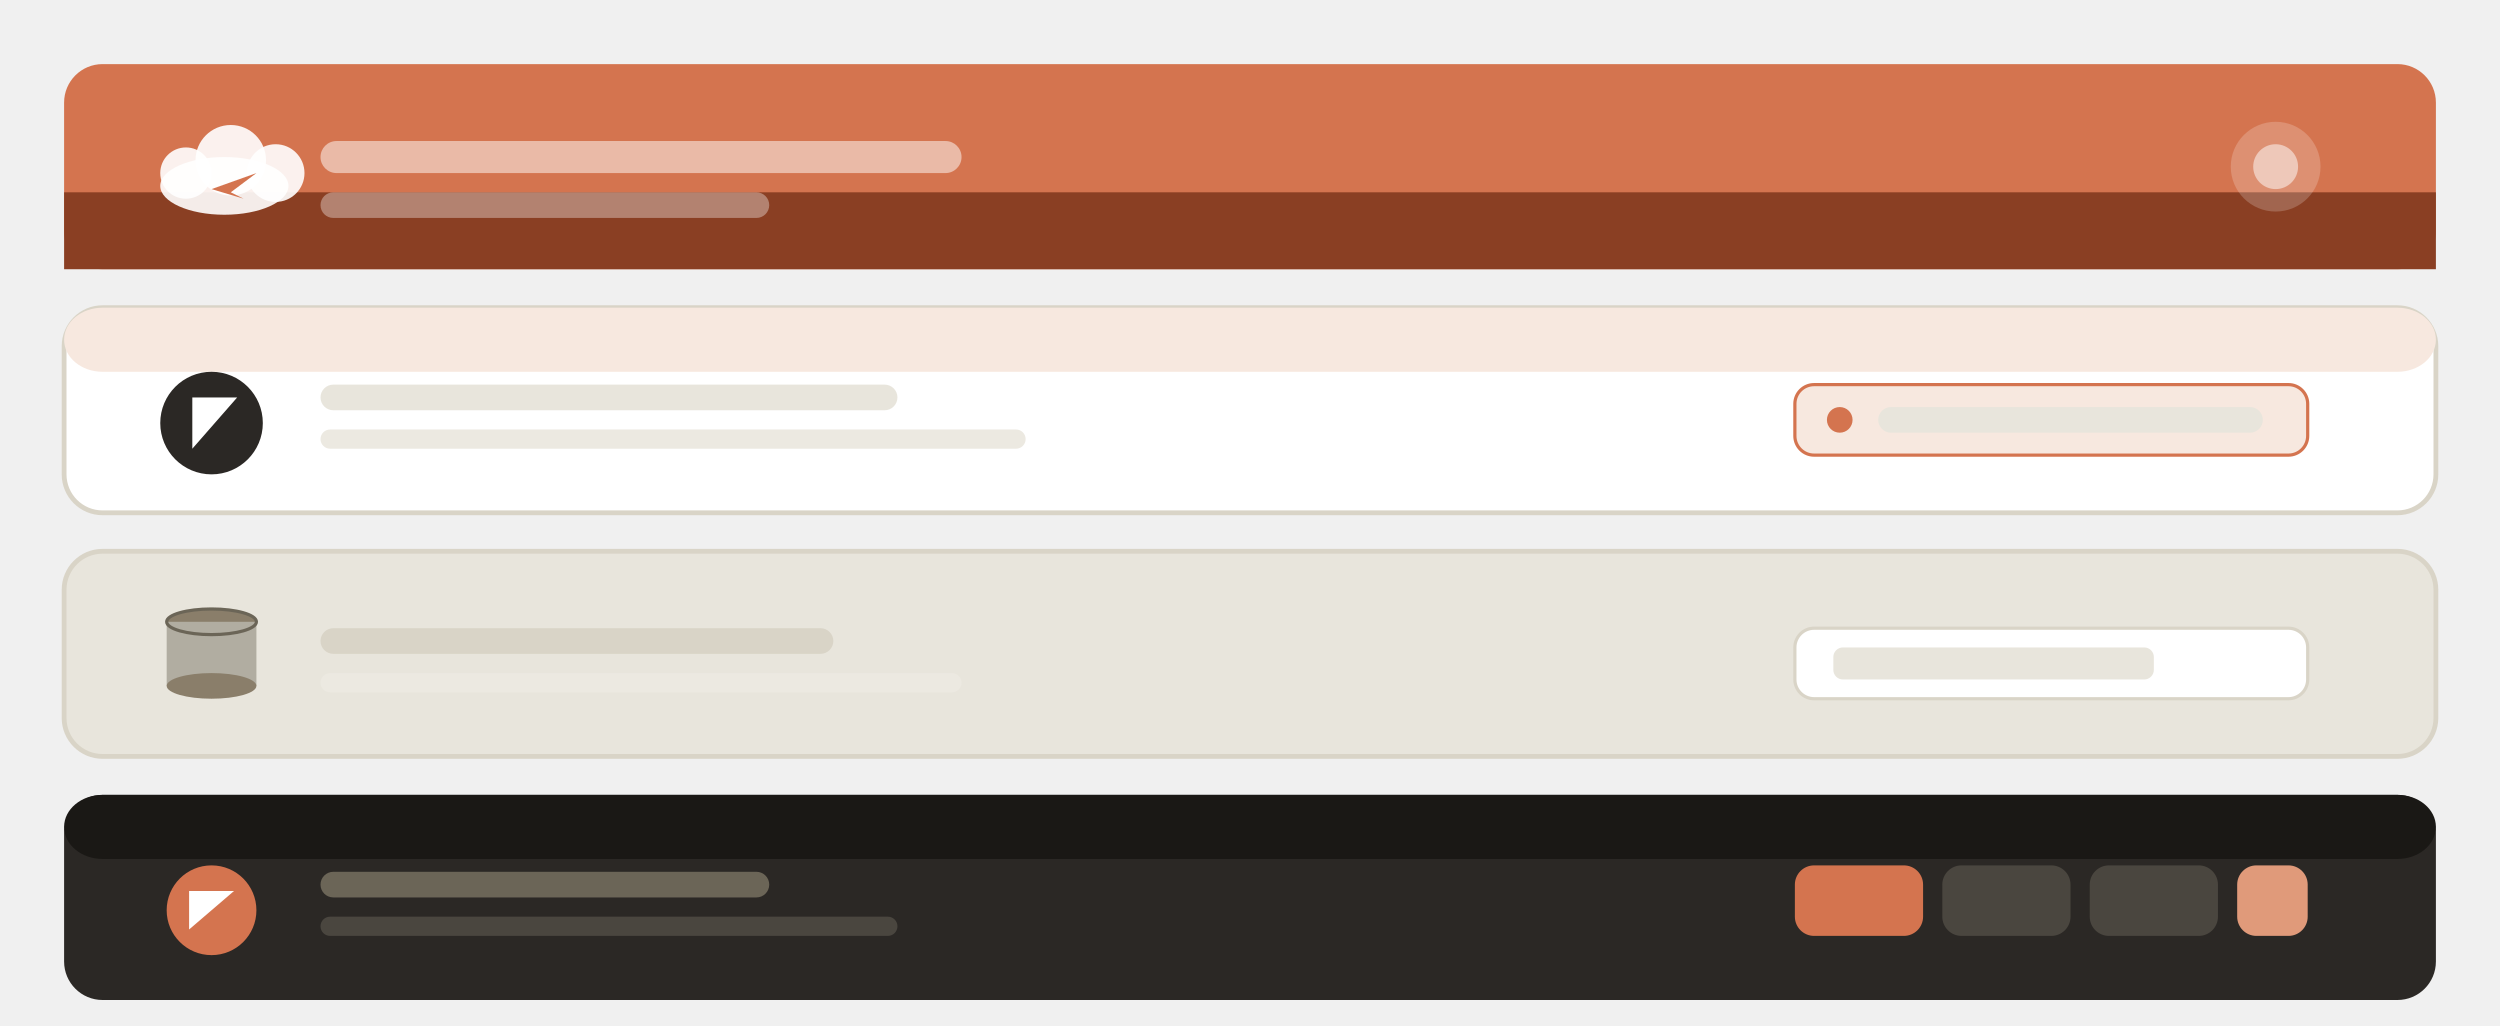
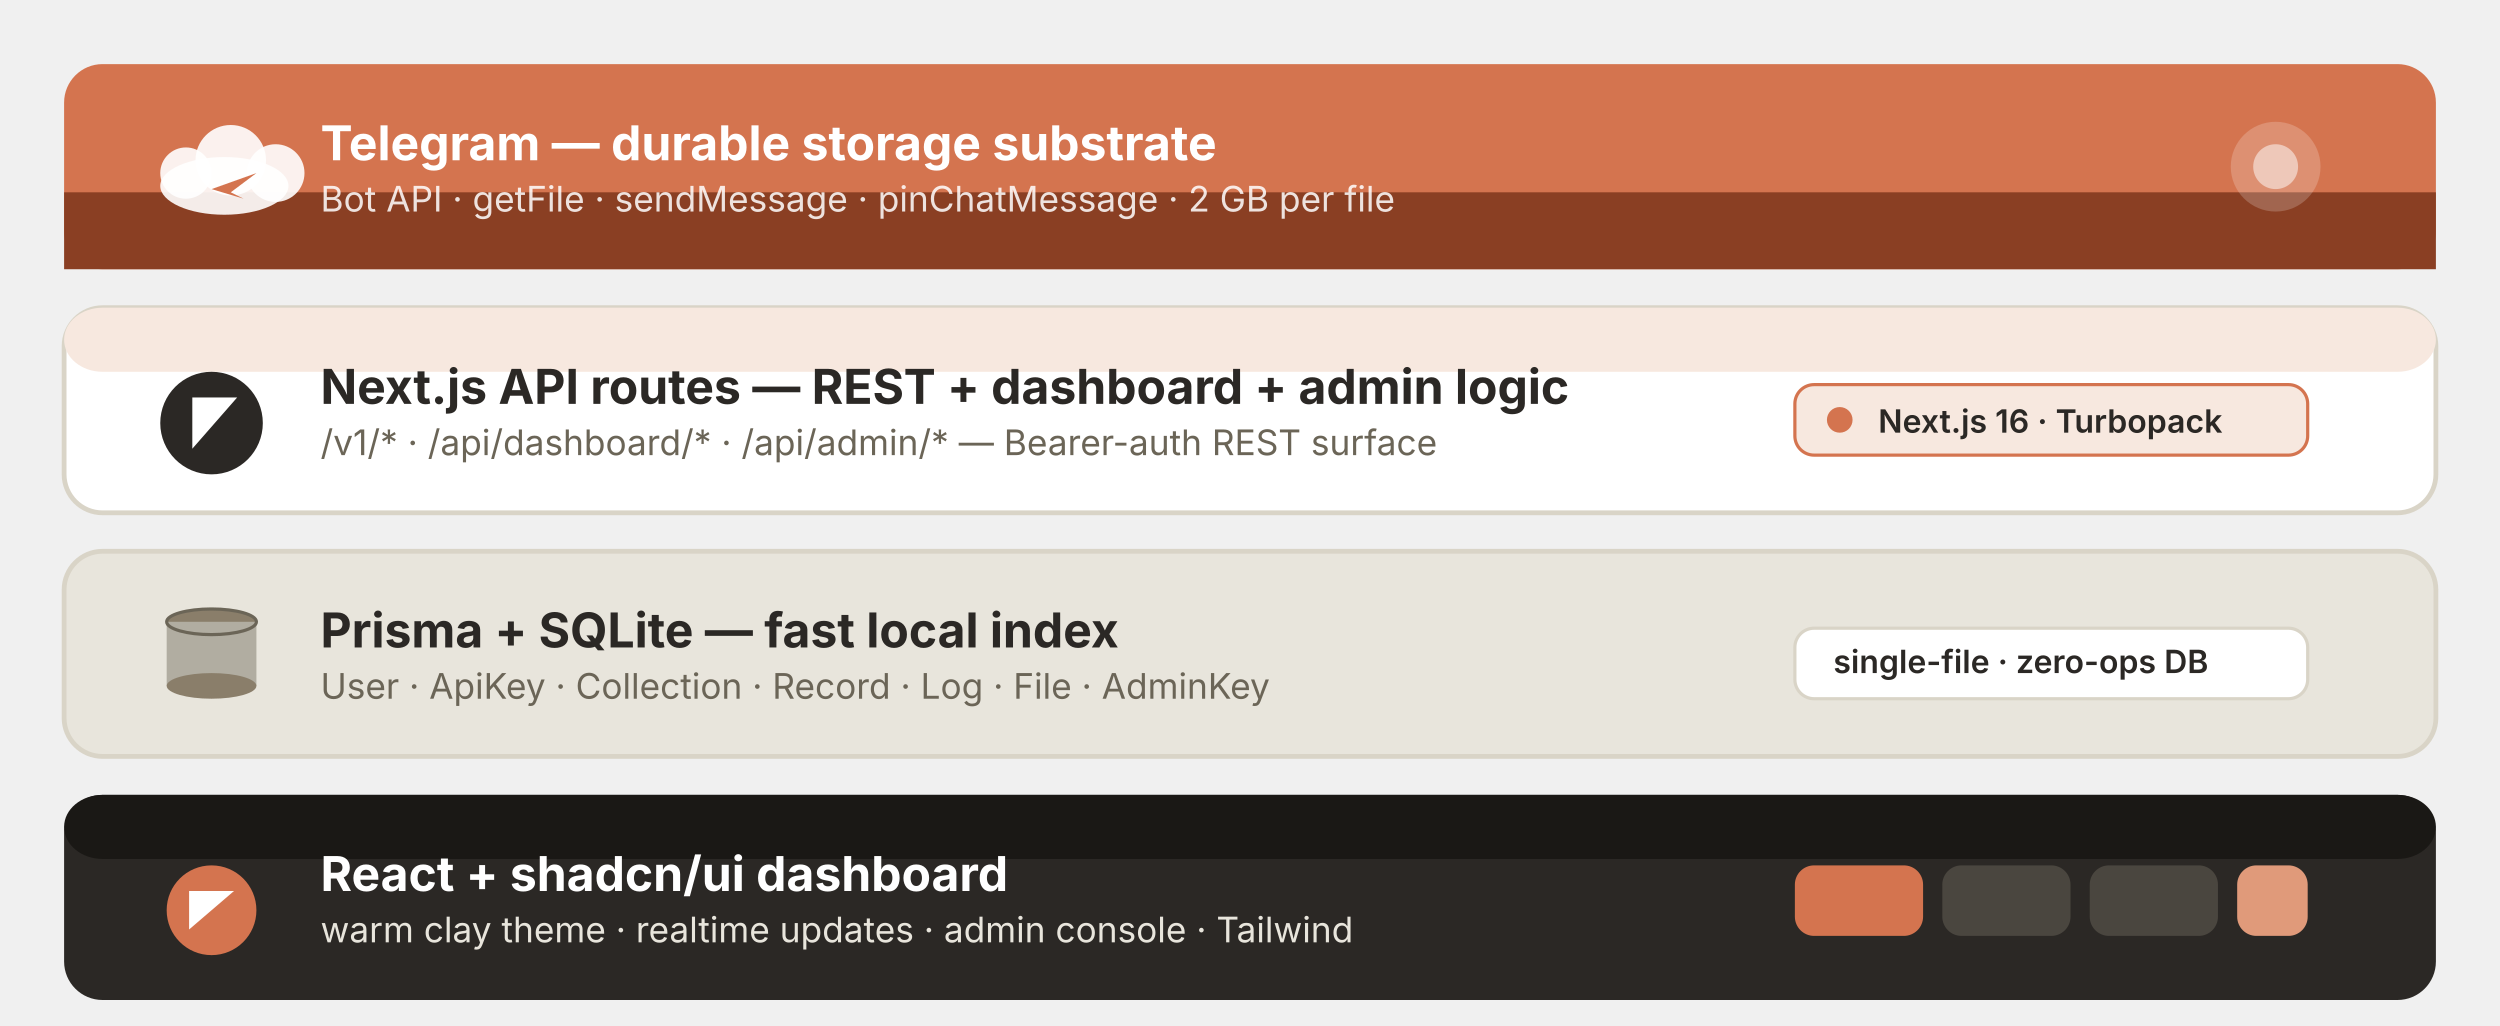
<svg xmlns="http://www.w3.org/2000/svg" width="780" height="320" viewBox="0 0 780 320" role="img" aria-label="Tech stack layers">
  <rect x="20" y="20" width="740" height="64" rx="12" fill="#d4744f" />
  <rect x="20" y="60" width="740" height="24" fill="#8a3f23" />
  <g transform="translate(50 36)">
    <ellipse cx="20" cy="22" rx="20" ry="9" fill="#ffffff" opacity="0.9" />
    <circle cx="8" cy="18" r="8" fill="#ffffff" opacity="0.9" />
    <circle cx="22" cy="14" r="11" fill="#ffffff" opacity="0.9" />
    <circle cx="36" cy="18" r="9" fill="#ffffff" opacity="0.9" />
    <path d="M16 23 L30 18 L22 24 L26 26 z" fill="#d4744f" />
  </g>
-   <rect x="100" y="44" width="200" height="10" rx="5" fill="#ffffff" opacity="0.5" />
-   <rect x="100" y="60" width="140" height="8" rx="4" fill="#ffffff" opacity="0.35" />
+   <text x="100" y="50" font-family="system-ui, -apple-system, sans-serif" font-size="15" font-weight="700" fill="#ffffff" text-anchor="start">Telegram — durable storage substrate</text>
+   <text x="100" y="66" font-family="system-ui, -apple-system, sans-serif" font-size="11" fill="#ffffff" opacity="0.85">Bot API · getFile · sendMessage · pinChatMessage · 2 GB per file</text>
  <circle cx="710" cy="52" r="14" fill="#ffffff" opacity="0.2" />
  <circle cx="710" cy="52" r="7" fill="#ffffff" opacity="0.5" />
  <rect x="20" y="96" width="740" height="64" rx="12" fill="#ffffff" stroke="#d9d4c7" stroke-width="1.5" />
  <rect x="20" y="96" width="740" height="20" rx="12" fill="#f7e8df" />
  <g transform="translate(50 116)">
    <circle cx="16" cy="16" r="16" fill="#2b2825" />
    <path d="M10 24 L10 8 L24 8 L10 24" fill="#ffffff" />
  </g>
-   <rect x="100" y="120" width="180" height="8" rx="4" fill="#e8e5dc" />
-   <rect x="100" y="134" width="220" height="6" rx="3" fill="#ece9e1" />
+   <text x="100" y="126" font-family="system-ui, -apple-system, sans-serif" font-size="15" font-weight="700" fill="#2b2825" text-anchor="start">Next.js API routes — REST + dashboard + admin logic</text>
+   <text x="100" y="142" font-family="system-ui, -apple-system, sans-serif" font-size="11" fill="#6b6557">/v1/* · /api/dashboard/* · /api/admin/* — Bearer-auth REST surface</text>
  <rect x="560" y="120" width="160" height="22" rx="6" fill="#f7e8df" stroke="#d4744f" stroke-width="1" />
  <circle cx="574" cy="131" r="4" fill="#d4744f" />
-   <rect x="586" y="127" width="120" height="8" rx="4" fill="#e8e5dc" />
+   <text x="586" y="135" font-family="system-ui, -apple-system, sans-serif" font-size="10" font-weight="600" fill="#2b2825">Next.js 16 · Turbopack</text>
  <rect x="20" y="172" width="740" height="64" rx="12" fill="#e8e5dc" stroke="#d9d4c7" stroke-width="1.5" />
  <g transform="translate(50 188)">
    <ellipse cx="16" cy="6" rx="14" ry="4" fill="#8a7e6a" />
    <rect x="2" y="6" width="28" height="20" fill="#b1ada1" />
    <ellipse cx="16" cy="26" rx="14" ry="4" fill="#8a7e6a" />
    <ellipse cx="16" cy="6" rx="14" ry="4" fill="none" stroke="#6b6557" stroke-width="1" />
  </g>
-   <rect x="100" y="196" width="160" height="8" rx="4" fill="#d9d4c7" />
-   <rect x="100" y="210" width="200" height="6" rx="3" fill="#ece9e1" />
+   <text x="100" y="202" font-family="system-ui, -apple-system, sans-serif" font-size="15" font-weight="700" fill="#2b2825" text-anchor="start">Prisma + SQLite — fast local index</text>
+   <text x="100" y="218" font-family="system-ui, -apple-system, sans-serif" font-size="11" fill="#6b6557">User · ApiKey · Collection · Record · Log · File · AdminKey</text>
  <rect x="560" y="196" width="160" height="22" rx="6" fill="#ffffff" stroke="#d9d4c7" />
-   <rect x="572" y="202" width="100" height="10" rx="3" fill="#e8e5dc" />
+   <text x="572" y="210" font-family="system-ui, -apple-system, sans-serif" font-size="10" font-weight="600" fill="#2b2825">single-file · zero-ops DB</text>
  <rect x="20" y="248" width="740" height="64" rx="12" fill="#2b2825" />
  <rect x="20" y="248" width="740" height="20" rx="12" fill="#1a1815" />
  <g transform="translate(50 268)">
    <circle cx="16" cy="16" r="14" fill="#d4744f" />
    <path d="M9 22 L9 10 L23 10 L9 22" fill="#ffffff" />
  </g>
-   <rect x="100" y="272" width="140" height="8" rx="4" fill="#6b6557" />
-   <rect x="100" y="286" width="180" height="6" rx="3" fill="#4a463f" />
+   <text x="100" y="278" font-family="system-ui, -apple-system, sans-serif" font-size="15" font-weight="700" fill="#ffffff" text-anchor="start">React + shadcn/ui dashboard</text>
+   <text x="100" y="294" font-family="system-ui, -apple-system, sans-serif" font-size="11" fill="#e8e5dc">warm clay theme · realtime updates · admin console · Tailwind</text>
  <rect x="560" y="270" width="40" height="22" rx="6" fill="#d4744f" />
  <rect x="606" y="270" width="40" height="22" rx="6" fill="#4a463f" />
  <rect x="652" y="270" width="40" height="22" rx="6" fill="#4a463f" />
  <rect x="698" y="270" width="22" height="22" rx="6" fill="#e09a7a" />
</svg>
